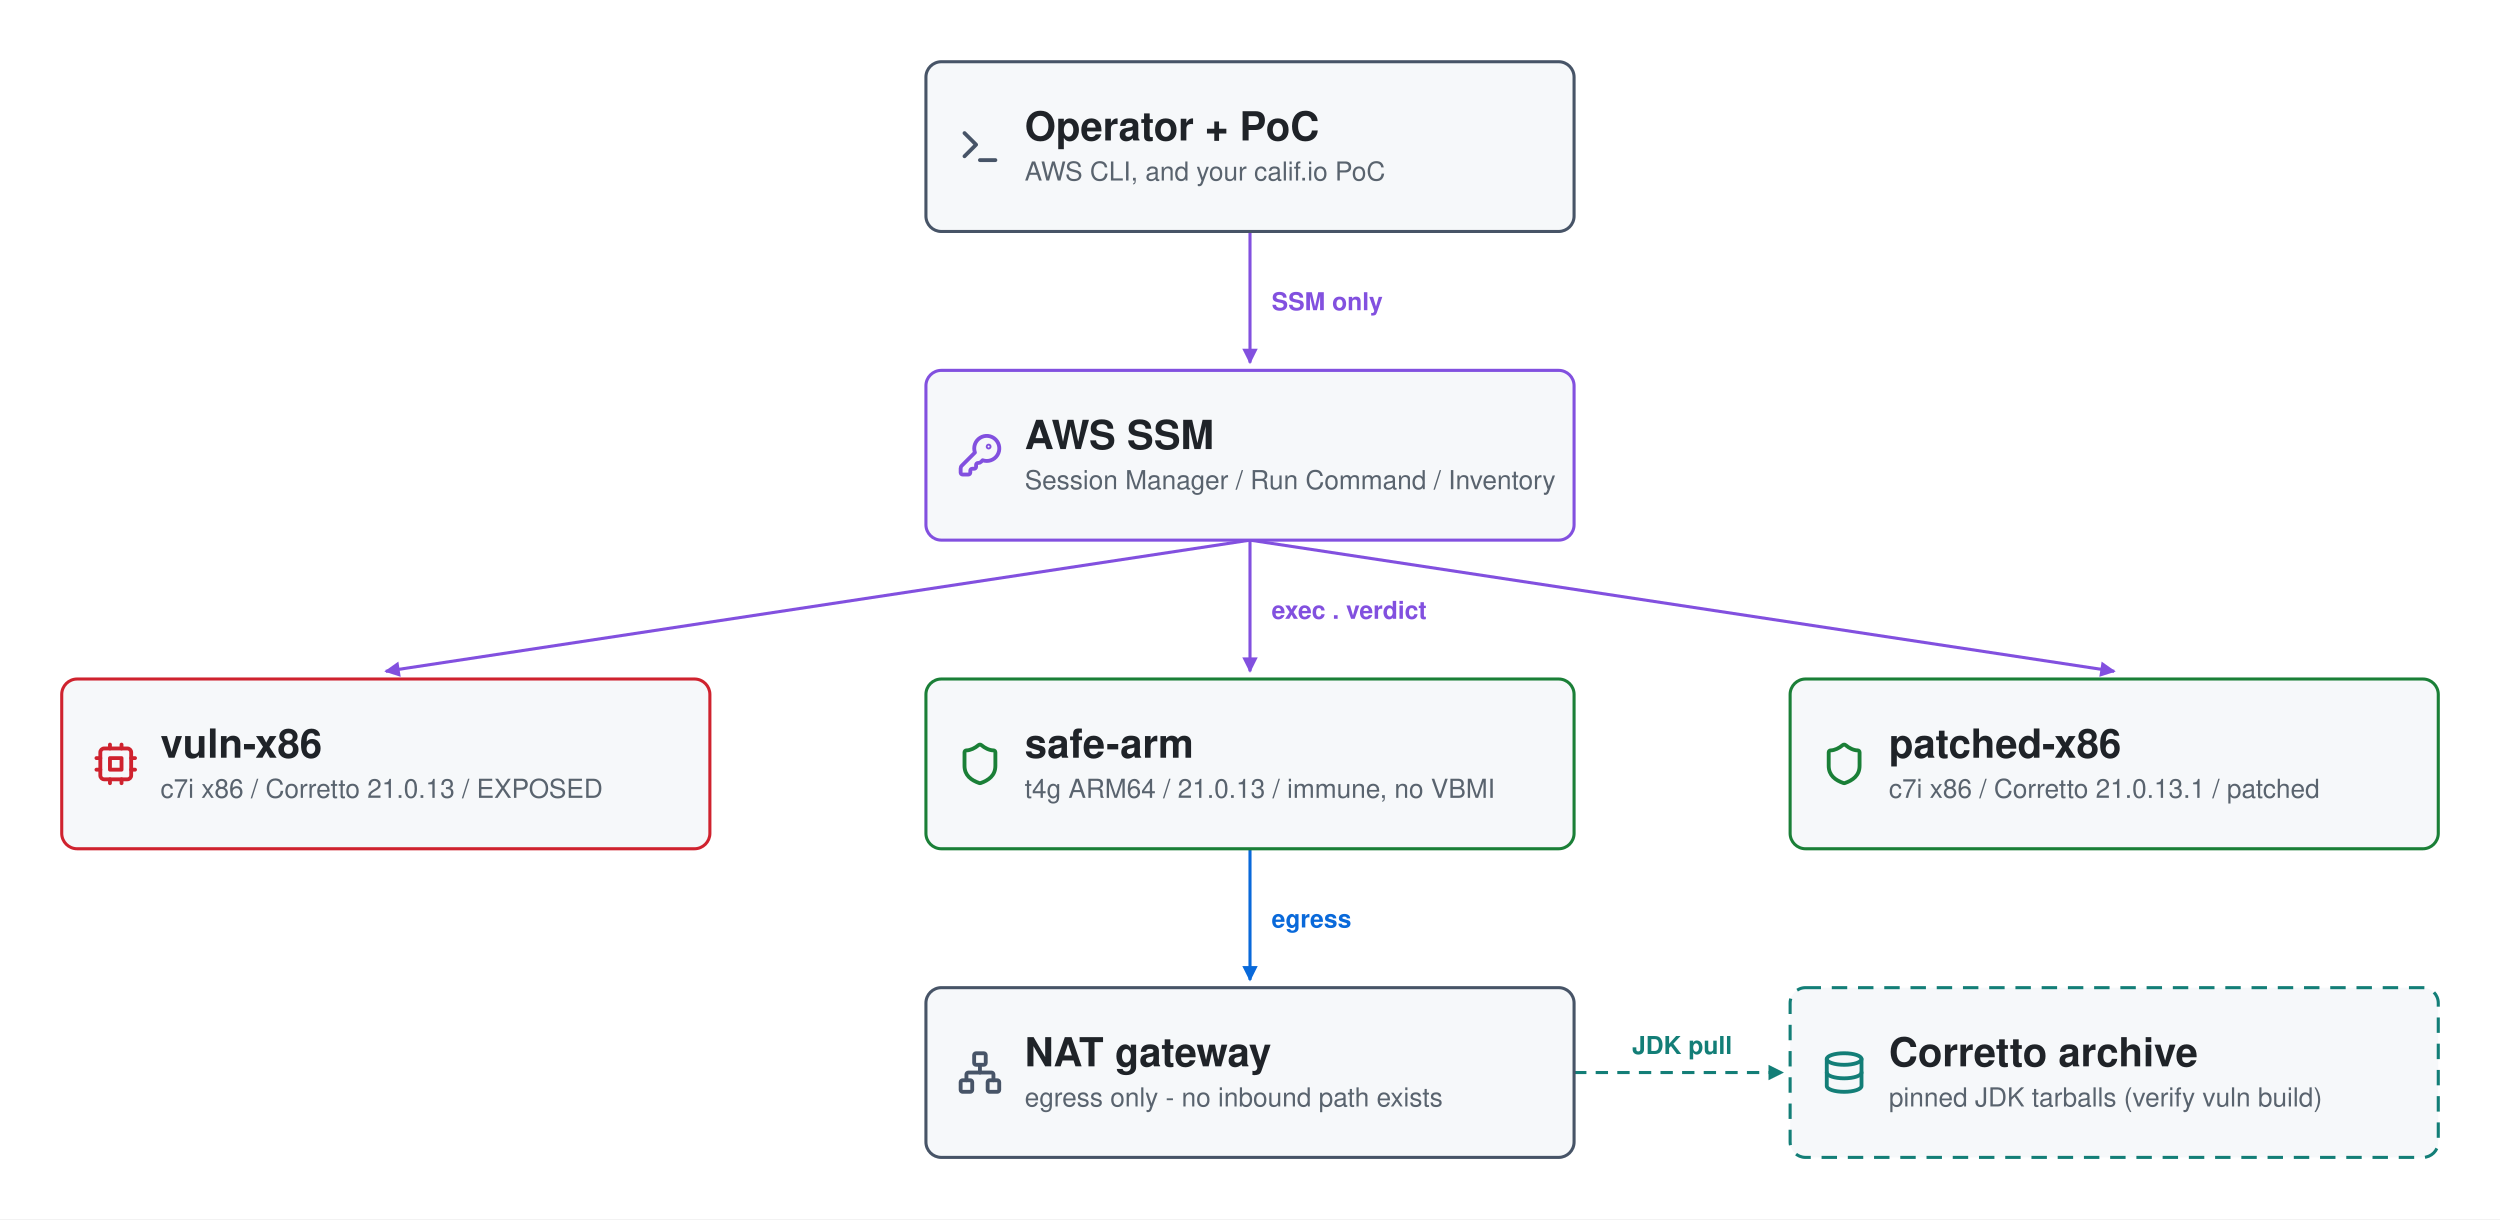
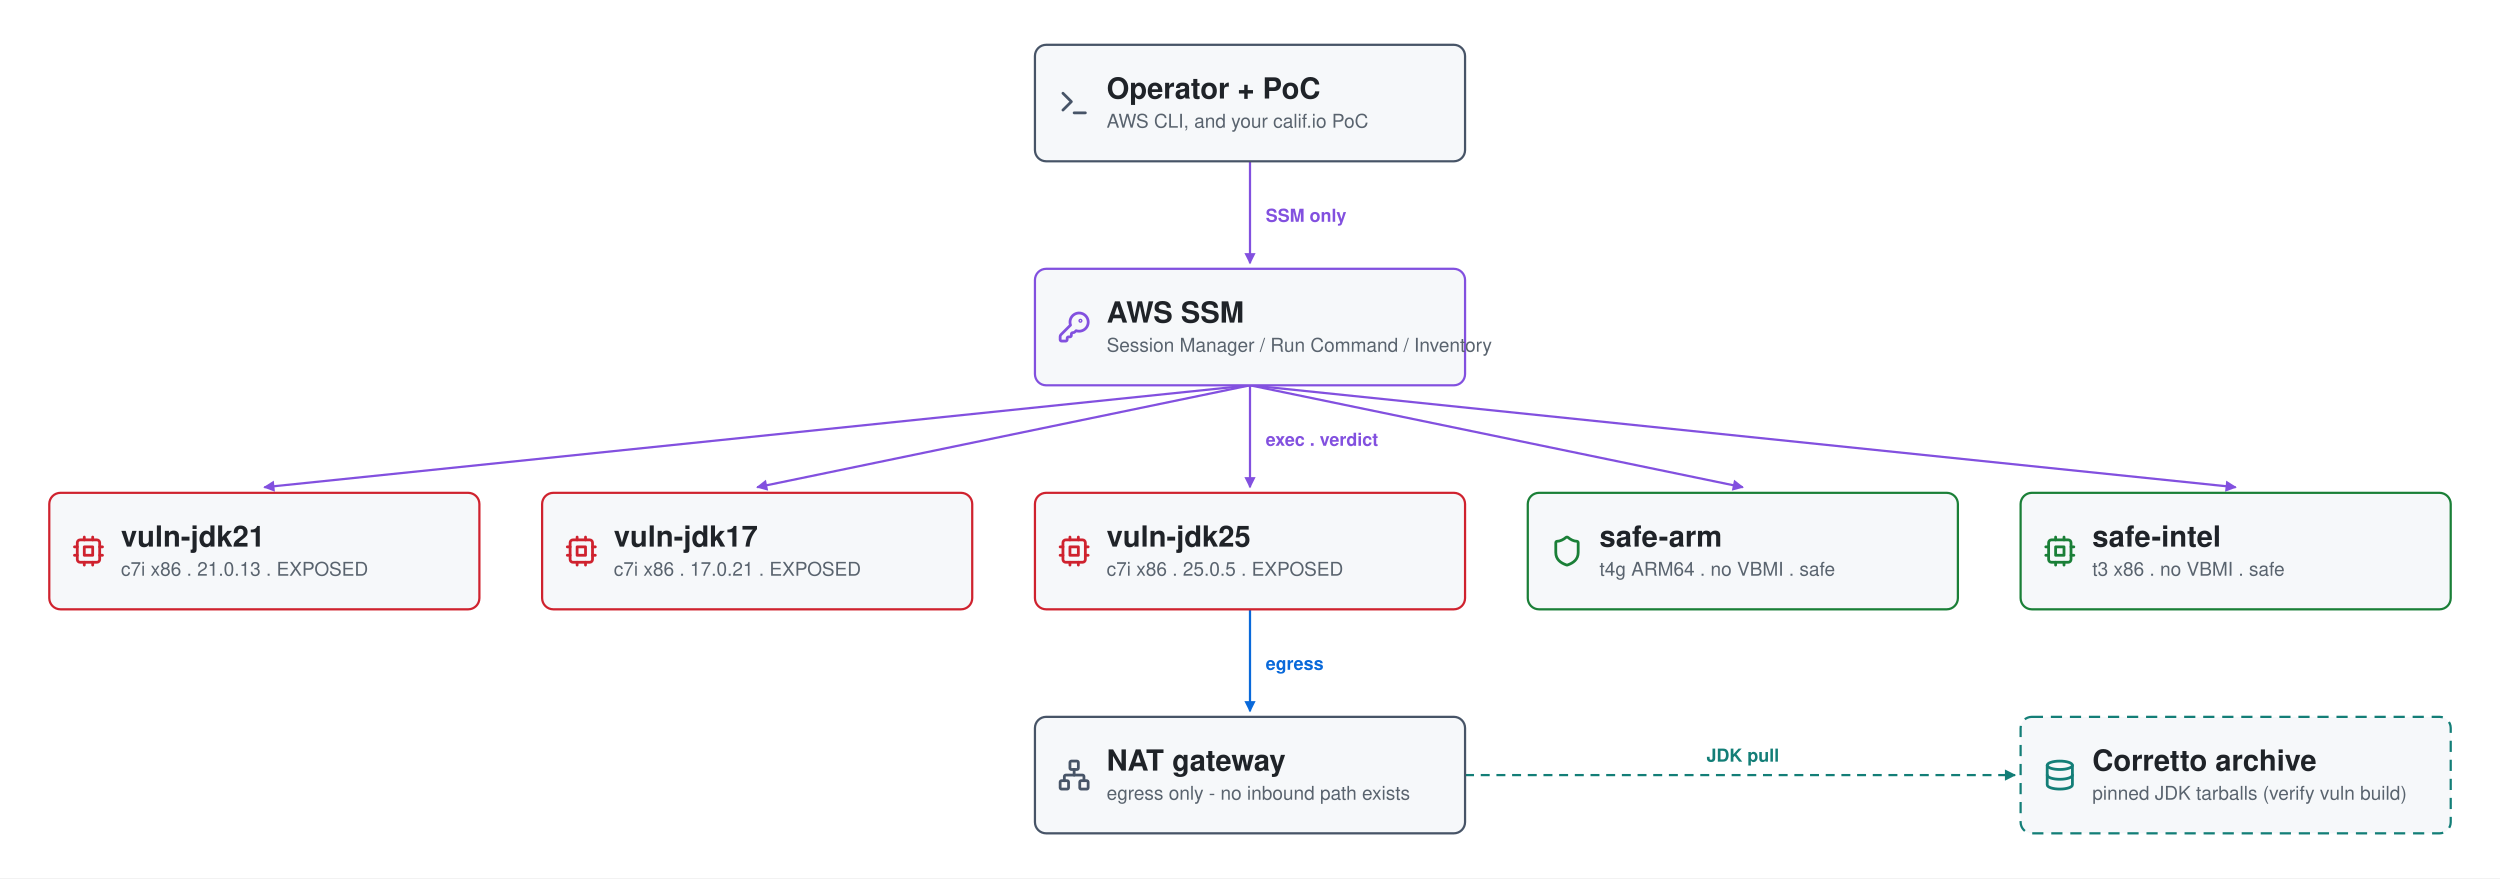
- <svg xmlns="http://www.w3.org/2000/svg" width="1620" height="790" viewBox="0 0 1620 790" role="img" aria-label="The operator, running the AWS CLI and the public calif.io proof of concept, reaches the lab only through AWS SSM - Session Manager, Run Command and Inventory - because the nodes have no inbound network path. SSM drives three nodes in private subnets: vuln-x86, a c7i x86 instance running the vulnerable Corretto 21.0.13 on an AVX-512 VBMI CPU, which is EXPOSED; safe-arm, a t4g Graviton ARM64 instance on the same vulnerable Java that is immune because ARM has no VBMI intrinsic; and patched-x86, a c7i x86 instance on the fixed Corretto 21.0.13.1. The nodes reach out through a NAT gateway, egress only, to pull their pinned JDK tarballs from the Amazon Corretto archive. Each node publishes its verdict to SSM Inventory.">
+ <svg xmlns="http://www.w3.org/2000/svg" width="2232" height="784" viewBox="0 0 2232 784" role="img" aria-label="The operator, running the AWS CLI and the public calif.io proof of concept, reaches the lab only through AWS SSM - Session Manager, Run Command and Inventory - because the nodes have no inbound network path. SSM drives five nodes in private subnets. Three are EXPOSED: vuln-jdk21, vuln-jdk17 and vuln-jdk25, all c7i x86 instances running the same vulnerable AVX-512 VBMI intrinsic on three different affected Java trains (Corretto 21.0.13, 17.0.21 and 25.0.5). Two are immune even though they run the same vulnerable Java: safe-arm, a t4g Graviton ARM64 instance, and safe-intel, a t3 x86 instance - neither has AVX-512 VBMI, so the bug cannot fire. There is no pre-patched node; patch.sh flips a vulnerable node live. The nodes egress through a NAT gateway to pull pinned JDK tarballs from the Amazon Corretto archive, and each publishes its verdict to SSM Inventory.">
  <defs>
    <marker id="a_e_in" viewBox="0 0 10 10" refX="9" refY="5" markerWidth="5" markerHeight="5" orient="auto-start-reverse">
+       <path d="M0,0 L10,5 L0,10 z" fill="#8250df" />
+     </marker>
+     <marker id="a_e_v25" viewBox="0 0 10 10" refX="9" refY="5" markerWidth="5" markerHeight="5" orient="auto-start-reverse">
+       <path d="M0,0 L10,5 L0,10 z" fill="#8250df" />
+     </marker>
+     <marker id="a_e_v21" viewBox="0 0 10 10" refX="9" refY="5" markerWidth="5" markerHeight="5" orient="auto-start-reverse">
+       <path d="M0,0 L10,5 L0,10 z" fill="#8250df" />
+     </marker>
+     <marker id="a_e_v17" viewBox="0 0 10 10" refX="9" refY="5" markerWidth="5" markerHeight="5" orient="auto-start-reverse">
      <path d="M0,0 L10,5 L0,10 z" fill="#8250df" />
    </marker>
    <marker id="a_e_arm" viewBox="0 0 10 10" refX="9" refY="5" markerWidth="5" markerHeight="5" orient="auto-start-reverse">
      <path d="M0,0 L10,5 L0,10 z" fill="#8250df" />
    </marker>
-     <marker id="a_e_vuln" viewBox="0 0 10 10" refX="9" refY="5" markerWidth="5" markerHeight="5" orient="auto-start-reverse">
-       <path d="M0,0 L10,5 L0,10 z" fill="#8250df" />
-     </marker>
-     <marker id="a_e_pat" viewBox="0 0 10 10" refX="9" refY="5" markerWidth="5" markerHeight="5" orient="auto-start-reverse">
+     <marker id="a_e_intel" viewBox="0 0 10 10" refX="9" refY="5" markerWidth="5" markerHeight="5" orient="auto-start-reverse">
      <path d="M0,0 L10,5 L0,10 z" fill="#8250df" />
    </marker>
    <marker id="a_e_eg" viewBox="0 0 10 10" refX="9" refY="5" markerWidth="5" markerHeight="5" orient="auto-start-reverse">
      <path d="M0,0 L10,5 L0,10 z" fill="#0969da" />
    </marker>
    <marker id="a_e_dl" viewBox="0 0 10 10" refX="9" refY="5" markerWidth="5" markerHeight="5" orient="auto-start-reverse">
      <path d="M0,0 L10,5 L0,10 z" fill="#137e77" />
    </marker>
  </defs>
-   <rect width="1620" height="790" fill="#ffffff" />
-   <path d="M810.0,150 V235" fill="none" stroke="#8250df" stroke-width="2" marker-end="url(#a_e_in)" />
-   <text x="824.0" y="201.0" text-anchor="start" font-family="-apple-system, BlinkMacSystemFont, Segoe UI, Helvetica, Arial, sans-serif" font-size="16" font-weight="600" fill="#8250df" stroke="#ffffff" stroke-width="6" paint-order="stroke">SSM only</text>
-   <path d="M810.0,350 V435" fill="none" stroke="#8250df" stroke-width="2" marker-end="url(#a_e_arm)" />
-   <text x="824.0" y="401.0" text-anchor="start" font-family="-apple-system, BlinkMacSystemFont, Segoe UI, Helvetica, Arial, sans-serif" font-size="16" font-weight="600" fill="#8250df" stroke="#ffffff" stroke-width="6" paint-order="stroke">exec . verdict</text>
-   <path d="M810.0,350 L250.0,435" fill="none" stroke="#8250df" stroke-width="2" marker-end="url(#a_e_vuln)" />
-   <path d="M810.0,350 L1370.0,435" fill="none" stroke="#8250df" stroke-width="2" marker-end="url(#a_e_pat)" />
-   <path d="M810.0,550 V635" fill="none" stroke="#0969da" stroke-width="2" marker-end="url(#a_e_eg)" />
-   <text x="824.0" y="601.0" text-anchor="start" font-family="-apple-system, BlinkMacSystemFont, Segoe UI, Helvetica, Arial, sans-serif" font-size="16" font-weight="600" fill="#0969da" stroke="#ffffff" stroke-width="6" paint-order="stroke">egress</text>
-   <path d="M1020,695.0 H1155" fill="none" stroke="#137e77" stroke-width="2" stroke-dasharray="8 6" marker-end="url(#a_e_dl)" />
-   <text x="1090.0" y="683.0" text-anchor="middle" font-family="-apple-system, BlinkMacSystemFont, Segoe UI, Helvetica, Arial, sans-serif" font-size="16" font-weight="600" fill="#137e77" stroke="#ffffff" stroke-width="6" paint-order="stroke">JDK pull</text>
-   <rect x="600" y="40" width="420" height="110" rx="10" ry="10" fill="#f6f8fa" stroke="#475467" stroke-width="2" />
-   <g transform="translate(620,80.0) scale(1.25)" fill="none" stroke="#475467" stroke-width="2" stroke-linecap="round" stroke-linejoin="round">
+   <rect width="2232" height="784" fill="#ffffff" />
+   <path d="M1116.0,144 V235" fill="none" stroke="#8250df" stroke-width="2" marker-end="url(#a_e_in)" />
+   <text x="1130.0" y="198.0" text-anchor="start" font-family="-apple-system, BlinkMacSystemFont, Segoe UI, Helvetica, Arial, sans-serif" font-size="16" font-weight="600" fill="#8250df" stroke="#ffffff" stroke-width="6" paint-order="stroke">SSM only</text>
+   <path d="M1116.0,344 V435" fill="none" stroke="#8250df" stroke-width="2" marker-end="url(#a_e_v25)" />
+   <text x="1130.0" y="398.0" text-anchor="start" font-family="-apple-system, BlinkMacSystemFont, Segoe UI, Helvetica, Arial, sans-serif" font-size="16" font-weight="600" fill="#8250df" stroke="#ffffff" stroke-width="6" paint-order="stroke">exec . verdict</text>
+   <path d="M1116.0,344 L236.0,435" fill="none" stroke="#8250df" stroke-width="2" marker-end="url(#a_e_v21)" />
+   <path d="M1116.0,344 L676.0,435" fill="none" stroke="#8250df" stroke-width="2" marker-end="url(#a_e_v17)" />
+   <path d="M1116.0,344 L1556.0,435" fill="none" stroke="#8250df" stroke-width="2" marker-end="url(#a_e_arm)" />
+   <path d="M1116.0,344 L1996.0,435" fill="none" stroke="#8250df" stroke-width="2" marker-end="url(#a_e_intel)" />
+   <path d="M1116.0,544 V635" fill="none" stroke="#0969da" stroke-width="2" marker-end="url(#a_e_eg)" />
+   <text x="1130.0" y="598.0" text-anchor="start" font-family="-apple-system, BlinkMacSystemFont, Segoe UI, Helvetica, Arial, sans-serif" font-size="16" font-weight="600" fill="#0969da" stroke="#ffffff" stroke-width="6" paint-order="stroke">egress</text>
+   <path d="M1308,692.0 H1799" fill="none" stroke="#137e77" stroke-width="2" stroke-dasharray="8 6" marker-end="url(#a_e_dl)" />
+   <text x="1556.0" y="680.0" text-anchor="middle" font-family="-apple-system, BlinkMacSystemFont, Segoe UI, Helvetica, Arial, sans-serif" font-size="16" font-weight="600" fill="#137e77" stroke="#ffffff" stroke-width="6" paint-order="stroke">JDK pull</text>
+   <rect x="924" y="40" width="384" height="104" rx="10" ry="10" fill="#f6f8fa" stroke="#475467" stroke-width="2" />
+   <g transform="translate(944,77.0) scale(1.25)" fill="none" stroke="#475467" stroke-width="2" stroke-linecap="round" stroke-linejoin="round">
    <polyline points="4 17 10 11 4 5" />
    <line x1="12" x2="20" y1="19" y2="19" />
  </g>
-   <text x="664.0" y="91.0" font-family="-apple-system, BlinkMacSystemFont, Segoe UI, Helvetica, Arial, sans-serif" font-size="26" font-weight="600" fill="#1f2328">Operator + PoC</text>
-   <text x="664.0" y="117.0" font-family="-apple-system, BlinkMacSystemFont, Segoe UI, Helvetica, Arial, sans-serif" font-size="17" fill="#59636e">AWS CLI, and your calif.io PoC</text>
-   <rect x="600" y="240" width="420" height="110" rx="10" ry="10" fill="#f6f8fa" stroke="#8250df" stroke-width="2" />
-   <g transform="translate(620,280.0) scale(1.25)" fill="none" stroke="#8250df" stroke-width="2" stroke-linecap="round" stroke-linejoin="round">
+   <text x="988.0" y="88.0" font-family="-apple-system, BlinkMacSystemFont, Segoe UI, Helvetica, Arial, sans-serif" font-size="26" font-weight="600" fill="#1f2328">Operator + PoC</text>
+   <text x="988.0" y="114.0" font-family="-apple-system, BlinkMacSystemFont, Segoe UI, Helvetica, Arial, sans-serif" font-size="17" fill="#59636e">AWS CLI, and your calif.io PoC</text>
+   <rect x="924" y="240" width="384" height="104" rx="10" ry="10" fill="#f6f8fa" stroke="#8250df" stroke-width="2" />
+   <g transform="translate(944,277.0) scale(1.25)" fill="none" stroke="#8250df" stroke-width="2" stroke-linecap="round" stroke-linejoin="round">
    <path d="M2.586 17.414A2 2 0 0 0 2 18.828V21a1 1 0 0 0 1 1h3a1 1 0 0 0 1-1v-1a1 1 0 0 1 1-1h1a1 1 0 0 0 1-1v-1a1 1 0 0 1 1-1h.172a2 2 0 0 0 1.414-.586l.814-.814a6.5 6.5 0 1 0-4-4z" />
    <circle cx="16.5" cy="7.5" r=".5" />
  </g>
-   <text x="664.0" y="291.0" font-family="-apple-system, BlinkMacSystemFont, Segoe UI, Helvetica, Arial, sans-serif" font-size="26" font-weight="600" fill="#1f2328">AWS SSM</text>
-   <text x="664.0" y="317.0" font-family="-apple-system, BlinkMacSystemFont, Segoe UI, Helvetica, Arial, sans-serif" font-size="17" fill="#59636e">Session Manager / Run Command / Inventory</text>
-   <rect x="40" y="440" width="420" height="110" rx="10" ry="10" fill="#f6f8fa" stroke="#cf222e" stroke-width="2" />
-   <g transform="translate(60,480.0) scale(1.25)" fill="none" stroke="#cf222e" stroke-width="2" stroke-linecap="round" stroke-linejoin="round">
+   <text x="988.0" y="288.0" font-family="-apple-system, BlinkMacSystemFont, Segoe UI, Helvetica, Arial, sans-serif" font-size="26" font-weight="600" fill="#1f2328">AWS SSM</text>
+   <text x="988.0" y="314.0" font-family="-apple-system, BlinkMacSystemFont, Segoe UI, Helvetica, Arial, sans-serif" font-size="17" fill="#59636e">Session Manager / Run Command / Inventory</text>
+   <rect x="44" y="440" width="384" height="104" rx="10" ry="10" fill="#f6f8fa" stroke="#cf222e" stroke-width="2" />
+   <g transform="translate(64,477.0) scale(1.25)" fill="none" stroke="#cf222e" stroke-width="2" stroke-linecap="round" stroke-linejoin="round">
    <rect x="4" y="4" width="16" height="16" rx="2" />
    <rect x="9" y="9" width="6" height="6" />
    <path d="M15 2v2" />
    <path d="M15 20v2" />
    <path d="M2 15h2" />
    <path d="M2 9h2" />
    <path d="M20 15h2" />
    <path d="M20 9h2" />
    <path d="M9 2v2" />
    <path d="M9 20v2" />
  </g>
-   <text x="104.0" y="491.0" font-family="-apple-system, BlinkMacSystemFont, Segoe UI, Helvetica, Arial, sans-serif" font-size="26" font-weight="600" fill="#1f2328">vuln-x86</text>
-   <text x="104.0" y="517.0" font-family="-apple-system, BlinkMacSystemFont, Segoe UI, Helvetica, Arial, sans-serif" font-size="17" fill="#59636e">c7i x86 / Corretto 21.0.13 / EXPOSED</text>
-   <rect x="600" y="440" width="420" height="110" rx="10" ry="10" fill="#f6f8fa" stroke="#1a7f37" stroke-width="2" />
-   <g transform="translate(620,480.0) scale(1.25)" fill="none" stroke="#1a7f37" stroke-width="2" stroke-linecap="round" stroke-linejoin="round">
+   <text x="108.0" y="488.0" font-family="-apple-system, BlinkMacSystemFont, Segoe UI, Helvetica, Arial, sans-serif" font-size="26" font-weight="600" fill="#1f2328">vuln-jdk21</text>
+   <text x="108.0" y="514.0" font-family="-apple-system, BlinkMacSystemFont, Segoe UI, Helvetica, Arial, sans-serif" font-size="17" fill="#59636e">c7i x86 . 21.0.13 . EXPOSED</text>
+   <rect x="484" y="440" width="384" height="104" rx="10" ry="10" fill="#f6f8fa" stroke="#cf222e" stroke-width="2" />
+   <g transform="translate(504,477.0) scale(1.25)" fill="none" stroke="#cf222e" stroke-width="2" stroke-linecap="round" stroke-linejoin="round">
+     <rect x="4" y="4" width="16" height="16" rx="2" />
+     <rect x="9" y="9" width="6" height="6" />
+     <path d="M15 2v2" />
+     <path d="M15 20v2" />
+     <path d="M2 15h2" />
+     <path d="M2 9h2" />
+     <path d="M20 15h2" />
+     <path d="M20 9h2" />
+     <path d="M9 2v2" />
+     <path d="M9 20v2" />
+   </g>
+   <text x="548.0" y="488.0" font-family="-apple-system, BlinkMacSystemFont, Segoe UI, Helvetica, Arial, sans-serif" font-size="26" font-weight="600" fill="#1f2328">vuln-jdk17</text>
+   <text x="548.0" y="514.0" font-family="-apple-system, BlinkMacSystemFont, Segoe UI, Helvetica, Arial, sans-serif" font-size="17" fill="#59636e">c7i x86 . 17.0.21 . EXPOSED</text>
+   <rect x="924" y="440" width="384" height="104" rx="10" ry="10" fill="#f6f8fa" stroke="#cf222e" stroke-width="2" />
+   <g transform="translate(944,477.0) scale(1.25)" fill="none" stroke="#cf222e" stroke-width="2" stroke-linecap="round" stroke-linejoin="round">
+     <rect x="4" y="4" width="16" height="16" rx="2" />
+     <rect x="9" y="9" width="6" height="6" />
+     <path d="M15 2v2" />
+     <path d="M15 20v2" />
+     <path d="M2 15h2" />
+     <path d="M2 9h2" />
+     <path d="M20 15h2" />
+     <path d="M20 9h2" />
+     <path d="M9 2v2" />
+     <path d="M9 20v2" />
+   </g>
+   <text x="988.0" y="488.0" font-family="-apple-system, BlinkMacSystemFont, Segoe UI, Helvetica, Arial, sans-serif" font-size="26" font-weight="600" fill="#1f2328">vuln-jdk25</text>
+   <text x="988.0" y="514.0" font-family="-apple-system, BlinkMacSystemFont, Segoe UI, Helvetica, Arial, sans-serif" font-size="17" fill="#59636e">c7i x86 . 25.0.5 . EXPOSED</text>
+   <rect x="1364" y="440" width="384" height="104" rx="10" ry="10" fill="#f6f8fa" stroke="#1a7f37" stroke-width="2" />
+   <g transform="translate(1384,477.0) scale(1.25)" fill="none" stroke="#1a7f37" stroke-width="2" stroke-linecap="round" stroke-linejoin="round">
    <path d="M20 13c0 5-3.5 7.5-7.66 8.95a1 1 0 0 1-.67-.01C7.5 20.5 4 18 4 13V6a1 1 0 0 1 1-1c2 0 4.5-1.2 6.24-2.72a1.17 1.17 0 0 1 1.52 0C14.51 3.81 17 5 19 5a1 1 0 0 1 1 1z" />
  </g>
-   <text x="664.0" y="491.0" font-family="-apple-system, BlinkMacSystemFont, Segoe UI, Helvetica, Arial, sans-serif" font-size="26" font-weight="600" fill="#1f2328">safe-arm</text>
-   <text x="664.0" y="517.0" font-family="-apple-system, BlinkMacSystemFont, Segoe UI, Helvetica, Arial, sans-serif" font-size="17" fill="#59636e">t4g ARM64 / 21.0.13 / immune, no VBMI</text>
-   <rect x="1160" y="440" width="420" height="110" rx="10" ry="10" fill="#f6f8fa" stroke="#1a7f37" stroke-width="2" />
-   <g transform="translate(1180,480.0) scale(1.25)" fill="none" stroke="#1a7f37" stroke-width="2" stroke-linecap="round" stroke-linejoin="round">
-     <path d="M20 13c0 5-3.5 7.5-7.66 8.95a1 1 0 0 1-.67-.01C7.5 20.5 4 18 4 13V6a1 1 0 0 1 1-1c2 0 4.5-1.2 6.24-2.72a1.17 1.17 0 0 1 1.52 0C14.51 3.81 17 5 19 5a1 1 0 0 1 1 1z" />
+   <text x="1428.0" y="488.0" font-family="-apple-system, BlinkMacSystemFont, Segoe UI, Helvetica, Arial, sans-serif" font-size="26" font-weight="600" fill="#1f2328">safe-arm</text>
+   <text x="1428.0" y="514.0" font-family="-apple-system, BlinkMacSystemFont, Segoe UI, Helvetica, Arial, sans-serif" font-size="17" fill="#59636e">t4g ARM64 . no VBMI . safe</text>
+   <rect x="1804" y="440" width="384" height="104" rx="10" ry="10" fill="#f6f8fa" stroke="#1a7f37" stroke-width="2" />
+   <g transform="translate(1824,477.0) scale(1.25)" fill="none" stroke="#1a7f37" stroke-width="2" stroke-linecap="round" stroke-linejoin="round">
+     <rect x="4" y="4" width="16" height="16" rx="2" />
+     <rect x="9" y="9" width="6" height="6" />
+     <path d="M15 2v2" />
+     <path d="M15 20v2" />
+     <path d="M2 15h2" />
+     <path d="M2 9h2" />
+     <path d="M20 15h2" />
+     <path d="M20 9h2" />
+     <path d="M9 2v2" />
+     <path d="M9 20v2" />
  </g>
-   <text x="1224.0" y="491.0" font-family="-apple-system, BlinkMacSystemFont, Segoe UI, Helvetica, Arial, sans-serif" font-size="26" font-weight="600" fill="#1f2328">patched-x86</text>
-   <text x="1224.0" y="517.0" font-family="-apple-system, BlinkMacSystemFont, Segoe UI, Helvetica, Arial, sans-serif" font-size="17" fill="#59636e">c7i x86 / Corretto 21.0.13.1 / patched</text>
-   <rect x="600" y="640" width="420" height="110" rx="10" ry="10" fill="#f6f8fa" stroke="#475467" stroke-width="2" />
-   <g transform="translate(620,680.0) scale(1.25)" fill="none" stroke="#475467" stroke-width="2" stroke-linecap="round" stroke-linejoin="round">
+   <text x="1868.0" y="488.0" font-family="-apple-system, BlinkMacSystemFont, Segoe UI, Helvetica, Arial, sans-serif" font-size="26" font-weight="600" fill="#1f2328">safe-intel</text>
+   <text x="1868.0" y="514.0" font-family="-apple-system, BlinkMacSystemFont, Segoe UI, Helvetica, Arial, sans-serif" font-size="17" fill="#59636e">t3 x86 . no VBMI . safe</text>
+   <rect x="924" y="640" width="384" height="104" rx="10" ry="10" fill="#f6f8fa" stroke="#475467" stroke-width="2" />
+   <g transform="translate(944,677.0) scale(1.25)" fill="none" stroke="#475467" stroke-width="2" stroke-linecap="round" stroke-linejoin="round">
    <rect x="16" y="16" width="6" height="6" rx="1" />
    <rect x="2" y="16" width="6" height="6" rx="1" />
    <rect x="9" y="2" width="6" height="6" rx="1" />
    <path d="M5 16v-3a1 1 0 0 1 1-1h12a1 1 0 0 1 1 1v3" />
    <path d="M12 12V8" />
  </g>
-   <text x="664.0" y="691.0" font-family="-apple-system, BlinkMacSystemFont, Segoe UI, Helvetica, Arial, sans-serif" font-size="26" font-weight="600" fill="#1f2328">NAT gateway</text>
-   <text x="664.0" y="717.0" font-family="-apple-system, BlinkMacSystemFont, Segoe UI, Helvetica, Arial, sans-serif" font-size="17" fill="#59636e">egress only - no inbound path exists</text>
-   <rect x="1160" y="640" width="420" height="110" rx="10" ry="10" fill="#f6f8fa" stroke="#137e77" stroke-width="2" stroke-dasharray="10 7" />
-   <g transform="translate(1180,680.0) scale(1.25)" fill="none" stroke="#137e77" stroke-width="2" stroke-linecap="round" stroke-linejoin="round">
+   <text x="988.0" y="688.0" font-family="-apple-system, BlinkMacSystemFont, Segoe UI, Helvetica, Arial, sans-serif" font-size="26" font-weight="600" fill="#1f2328">NAT gateway</text>
+   <text x="988.0" y="714.0" font-family="-apple-system, BlinkMacSystemFont, Segoe UI, Helvetica, Arial, sans-serif" font-size="17" fill="#59636e">egress only - no inbound path exists</text>
+   <rect x="1804" y="640" width="384" height="104" rx="10" ry="10" fill="#f6f8fa" stroke="#137e77" stroke-width="2" stroke-dasharray="10 7" />
+   <g transform="translate(1824,677.0) scale(1.25)" fill="none" stroke="#137e77" stroke-width="2" stroke-linecap="round" stroke-linejoin="round">
    <ellipse cx="12" cy="5" rx="9" ry="3" />
    <path d="M3 5V19A9 3 0 0 0 21 19V5" />
    <path d="M3 12A9 3 0 0 0 21 12" />
  </g>
-   <text x="1224.0" y="691.0" font-family="-apple-system, BlinkMacSystemFont, Segoe UI, Helvetica, Arial, sans-serif" font-size="26" font-weight="600" fill="#1f2328">Corretto archive</text>
-   <text x="1224.0" y="717.0" font-family="-apple-system, BlinkMacSystemFont, Segoe UI, Helvetica, Arial, sans-serif" font-size="17" fill="#59636e">pinned JDK tarballs (verify vuln build)</text>
+   <text x="1868.0" y="688.0" font-family="-apple-system, BlinkMacSystemFont, Segoe UI, Helvetica, Arial, sans-serif" font-size="26" font-weight="600" fill="#1f2328">Corretto archive</text>
+   <text x="1868.0" y="714.0" font-family="-apple-system, BlinkMacSystemFont, Segoe UI, Helvetica, Arial, sans-serif" font-size="17" fill="#59636e">pinned JDK tarballs (verify vuln build)</text>
</svg>
